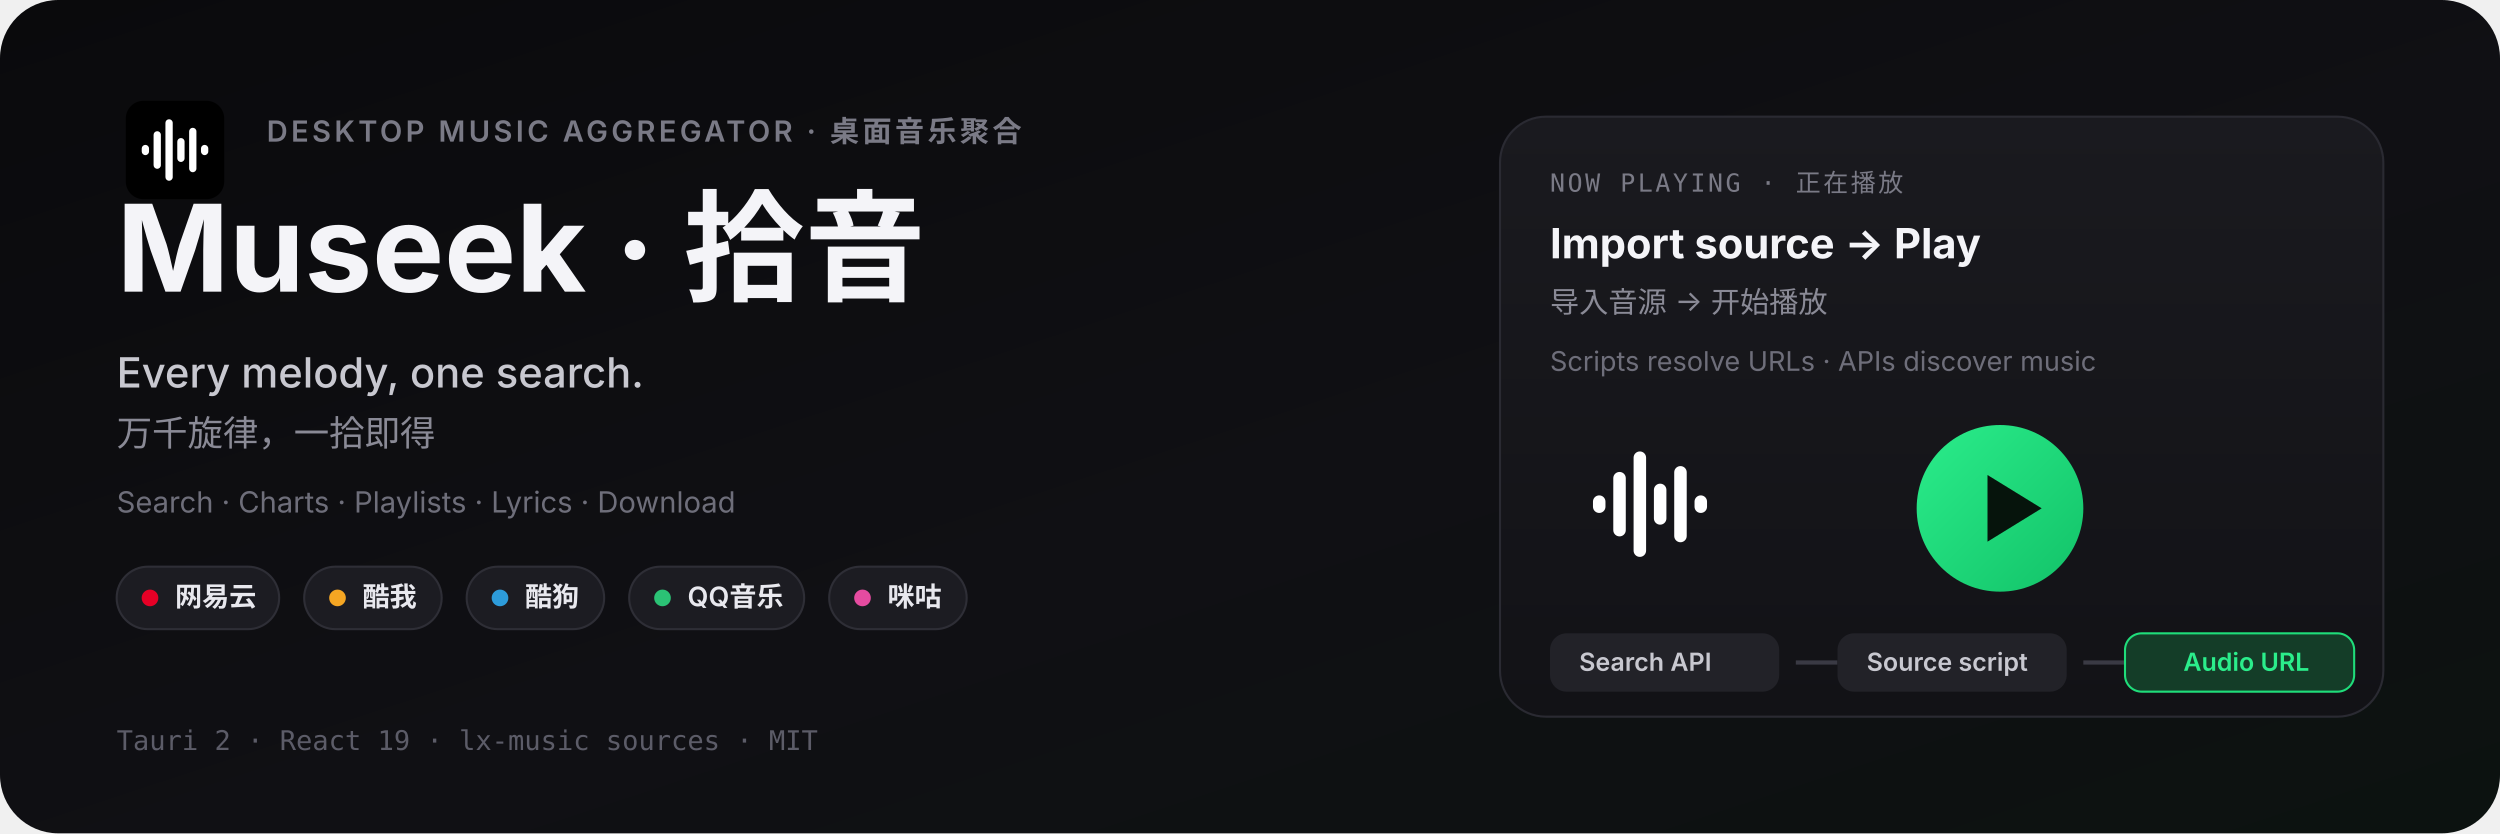
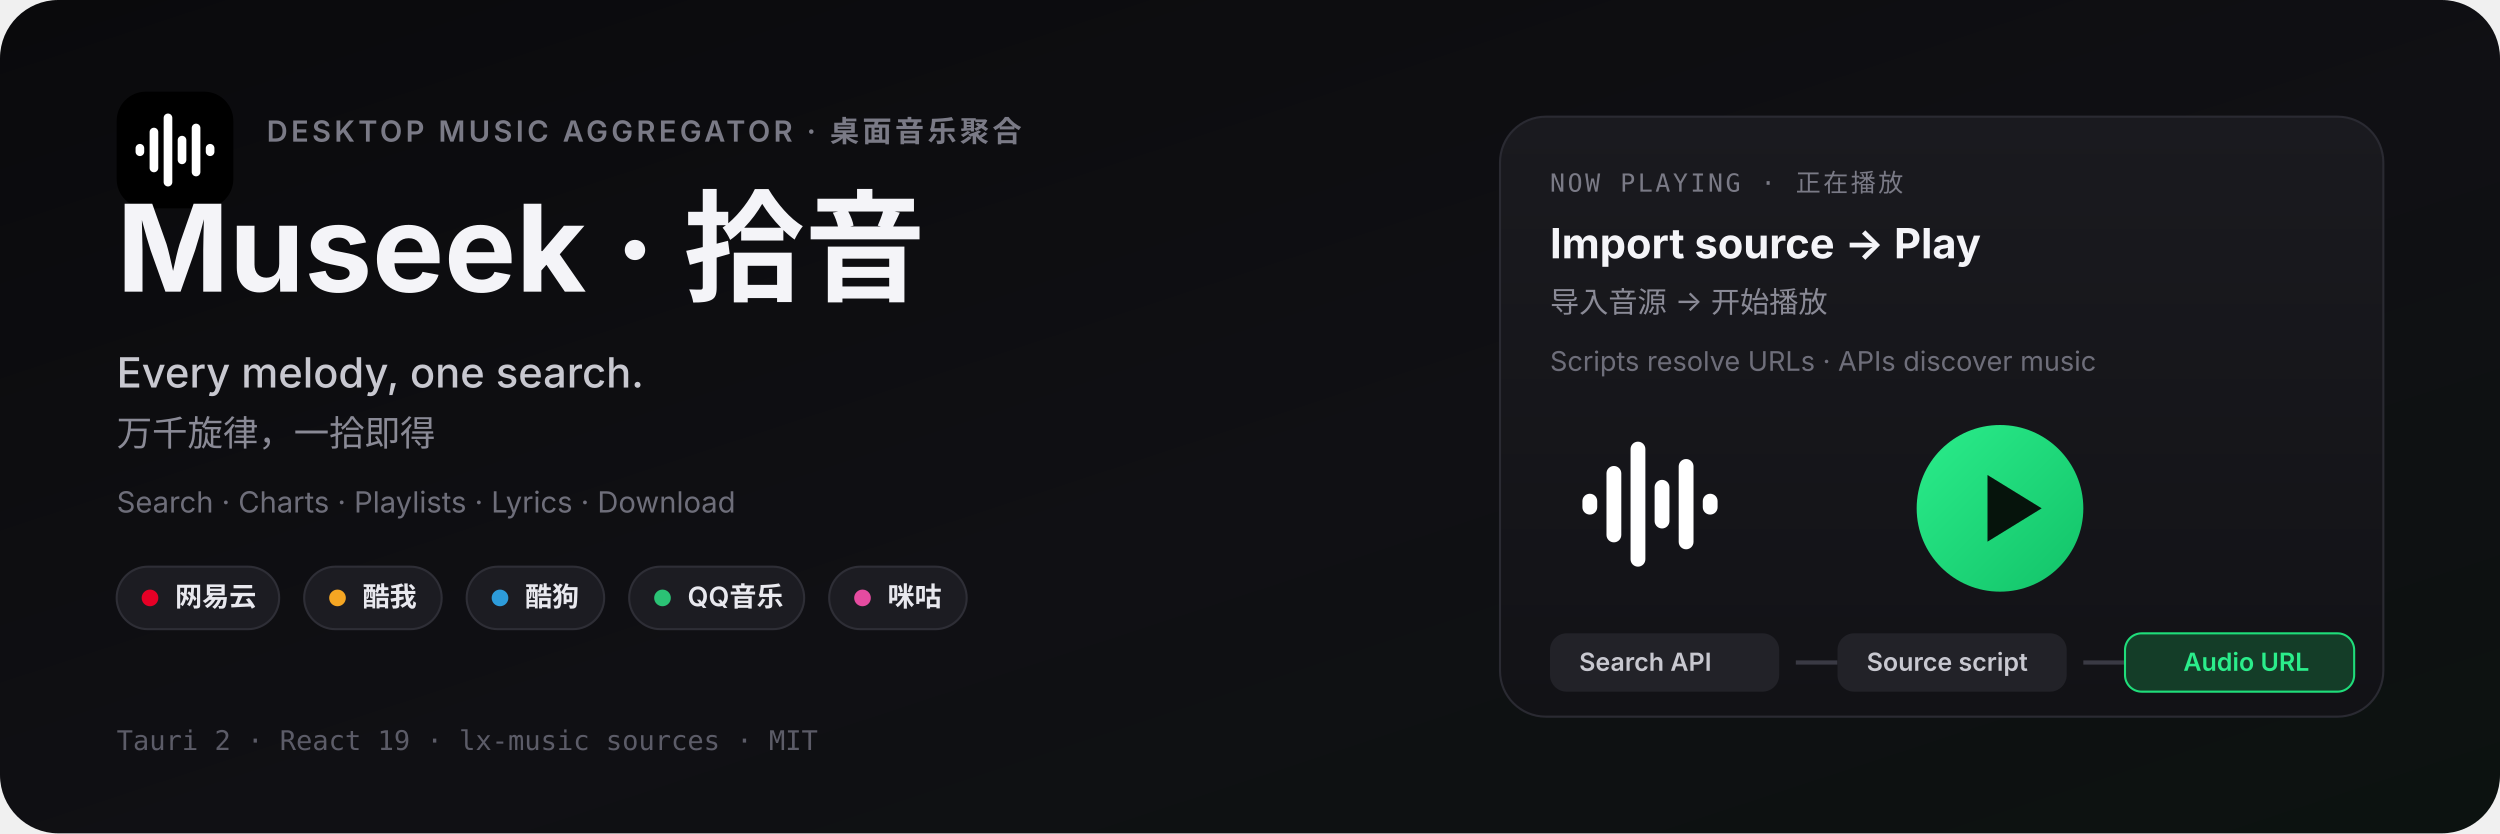
<svg xmlns="http://www.w3.org/2000/svg" width="1200" height="400" viewBox="0 0 1200 400" role="img" aria-labelledby="title desc">
  <defs>
    <linearGradient id="bg" x1="0" y1="0" x2="1" y2="1">
      <stop offset="0%" stop-color="#0A0A0C" />
      <stop offset="55%" stop-color="#101014" />
      <stop offset="100%" stop-color="#0C1210" />
    </linearGradient>
    <linearGradient id="panel" x1="0" y1="0" x2="0" y2="1">
      <stop offset="0%" stop-color="#1A1A1F" />
      <stop offset="100%" stop-color="#121216" />
    </linearGradient>
    <linearGradient id="play" x1="0" y1="0" x2="1" y2="1">
      <stop offset="0%" stop-color="#2BED8B" />
      <stop offset="100%" stop-color="#12C268" />
    </linearGradient>
  </defs>
  <rect width="1200" height="400" rx="28" fill="url(#bg)" />
  <svg x="820" y="48" width="200" height="200" viewBox="0 0 1024 1024" opacity="0.07" aria-hidden="true">
-     <g fill="#FFFFFF">
+     <g fill="#FFFFFF" transform="scale(1.185185) translate(-80 -80)">
      <rect x="220" y="467" width="64" height="90" rx="32" />
      <rect x="324" y="347" width="64" height="330" rx="32" />
      <rect x="428" y="242" width="64" height="540" rx="32" />
      <rect x="532" y="407" width="64" height="210" rx="32" />
      <rect x="636" y="317" width="64" height="390" rx="32" />
      <rect x="740" y="467" width="64" height="90" rx="32" />
    </g>
  </svg>
  <svg x="56" y="44" width="56" height="56" viewBox="0 0 1024 1024" aria-hidden="true">
-     <rect x="80" y="80" width="864" height="864" rx="156" fill="#000000" />
-     <g fill="#FFFFFF">
+     <rect width="1024" height="1024" rx="256" fill="#000000" />
+     <g fill="#FFFFFF" transform="scale(1.185185) translate(-80 -80)">
      <rect x="220" y="467" width="64" height="90" rx="32" />
      <rect x="324" y="347" width="64" height="330" rx="32" />
      <rect x="428" y="242" width="64" height="540" rx="32" />
      <rect x="532" y="407" width="64" height="210" rx="32" />
      <rect x="636" y="317" width="64" height="390" rx="32" />
      <rect x="740" y="467" width="64" height="90" rx="32" />
    </g>
  </svg>
  <text x="128" y="68" fill="#7A7A86" font-family="-apple-system,BlinkMacSystemFont,Segoe UI,PingFang SC,Microsoft YaHei,sans-serif" font-size="14" font-weight="600" letter-spacing="1.6">DESKTOP MUSIC AGGREGATOR · 桌面音乐聚合</text>
  <text x="56" y="140" fill="#F4F4F8" font-family="-apple-system,BlinkMacSystemFont,Segoe UI,PingFang SC,Microsoft YaHei,sans-serif" font-size="58" font-weight="750">Museek · 拾音</text>
  <text x="56" y="186" fill="#C8C8D0" font-family="-apple-system,BlinkMacSystemFont,Segoe UI,PingFang SC,Microsoft YaHei,sans-serif" font-size="20" font-weight="500">Every melody, one search.</text>
  <text x="56" y="214" fill="#8A8A96" font-family="-apple-system,BlinkMacSystemFont,Segoe UI,PingFang SC,Microsoft YaHei,sans-serif" font-size="17">万千旋律，一拾即得</text>
  <text x="56" y="246" fill="#6E6E7A" font-family="-apple-system,BlinkMacSystemFont,Segoe UI,PingFang SC,Microsoft YaHei,sans-serif" font-size="14">Search · Charts · Playlists · Lyrics · Download</text>
  <g transform="translate(56 272)" font-family="-apple-system,BlinkMacSystemFont,Segoe UI,PingFang SC,Microsoft YaHei,sans-serif" font-size="13" font-weight="600">
    <rect width="78" height="30" rx="15" fill="#1C1C22" stroke="#2E2E36" />
    <circle cx="16" cy="15" r="4" fill="#E60026" />
    <text x="28" y="19" fill="#E8E8EE">网易云</text>
    <rect x="90" width="66" height="30" rx="15" fill="#1C1C22" stroke="#2E2E36" />
    <circle cx="106" cy="15" r="4" fill="#F5A623" />
    <text x="118" y="19" fill="#E8E8EE">酷我</text>
    <rect x="168" width="66" height="30" rx="15" fill="#1C1C22" stroke="#2E2E36" />
    <circle cx="184" cy="15" r="4" fill="#2D9CDB" />
    <text x="196" y="19" fill="#E8E8EE">酷狗</text>
    <rect x="246" width="84" height="30" rx="15" fill="#1C1C22" stroke="#2E2E36" />
    <circle cx="262" cy="15" r="4" fill="#2BC275" />
    <text x="274" y="19" fill="#E8E8EE">QQ音乐</text>
    <rect x="342" width="66" height="30" rx="15" fill="#1C1C22" stroke="#2E2E36" />
    <circle cx="358" cy="15" r="4" fill="#E54BA0" />
    <text x="370" y="19" fill="#E8E8EE">咪咕</text>
  </g>
  <text x="56" y="360" fill="#5C5C68" font-family="ui-monospace,SFMono-Regular,Menlo,monospace" font-size="13">Tauri 2 · React 19 · lx-music sources · MIT</text>
  <g transform="translate(720 56)">
    <rect width="424" height="288" rx="22" fill="url(#panel)" stroke="#2A2A32" stroke-width="1" />
    <text x="24" y="36" fill="#7A7A86" font-family="ui-monospace,SFMono-Regular,Menlo,monospace" font-size="12" letter-spacing="1.2">NOW PLAYING · 正在播放</text>
    <text x="24" y="68" fill="#F4F4F8" font-family="-apple-system,BlinkMacSystemFont,Segoe UI,PingFang SC,Microsoft YaHei,sans-serif" font-size="20" font-weight="700">Import source → Play</text>
    <text x="24" y="94" fill="#8A8A96" font-family="-apple-system,BlinkMacSystemFont,Segoe UI,PingFang SC,Microsoft YaHei,sans-serif" font-size="14">导入音源 → 开始播放</text>
    <text x="24" y="122" fill="#6E6E7A" font-family="-apple-system,BlinkMacSystemFont,Segoe UI,PingFang SC,Microsoft YaHei,sans-serif" font-size="13">Scripts resolve URLs · APIs discover music</text>
    <svg x="24" y="138" width="96" height="96" viewBox="0 0 1024 1024" aria-hidden="true">
-       <g fill="#FFFFFF">
+       <g fill="#FFFFFF" transform="scale(1.185185) translate(-80 -80)">
        <rect x="220" y="467" width="64" height="90" rx="32" />
        <rect x="324" y="347" width="64" height="330" rx="32" />
        <rect x="428" y="242" width="64" height="540" rx="32" />
        <rect x="532" y="407" width="64" height="210" rx="32" />
        <rect x="636" y="317" width="64" height="390" rx="32" />
        <rect x="740" y="467" width="64" height="90" rx="32" />
      </g>
    </svg>
    <g transform="translate(200 148)">
      <circle cx="40" cy="40" r="40" fill="url(#play)" />
      <path d="M34 24 L60 40 L34 56 Z" fill="#06140C" />
    </g>
    <g transform="translate(24 248)" font-family="-apple-system,BlinkMacSystemFont,Segoe UI,sans-serif" font-size="12" font-weight="600">
      <rect width="110" height="28" rx="8" fill="#222228" />
      <text x="14" y="18" fill="#C8C8D0">Search API</text>
      <path d="M118 14 H138" stroke="#3A3A44" stroke-width="2" />
      <rect x="138" width="110" height="28" rx="8" fill="#222228" />
      <text x="152" y="18" fill="#C8C8D0">Source script</text>
      <path d="M256 14 H276" stroke="#3A3A44" stroke-width="2" />
      <rect x="276" width="110" height="28" rx="8" fill="#143D28" stroke="#1FDD7A" stroke-width="1" />
      <text x="304" y="18" fill="#2BED8B">Audio URL</text>
    </g>
  </g>
</svg>
